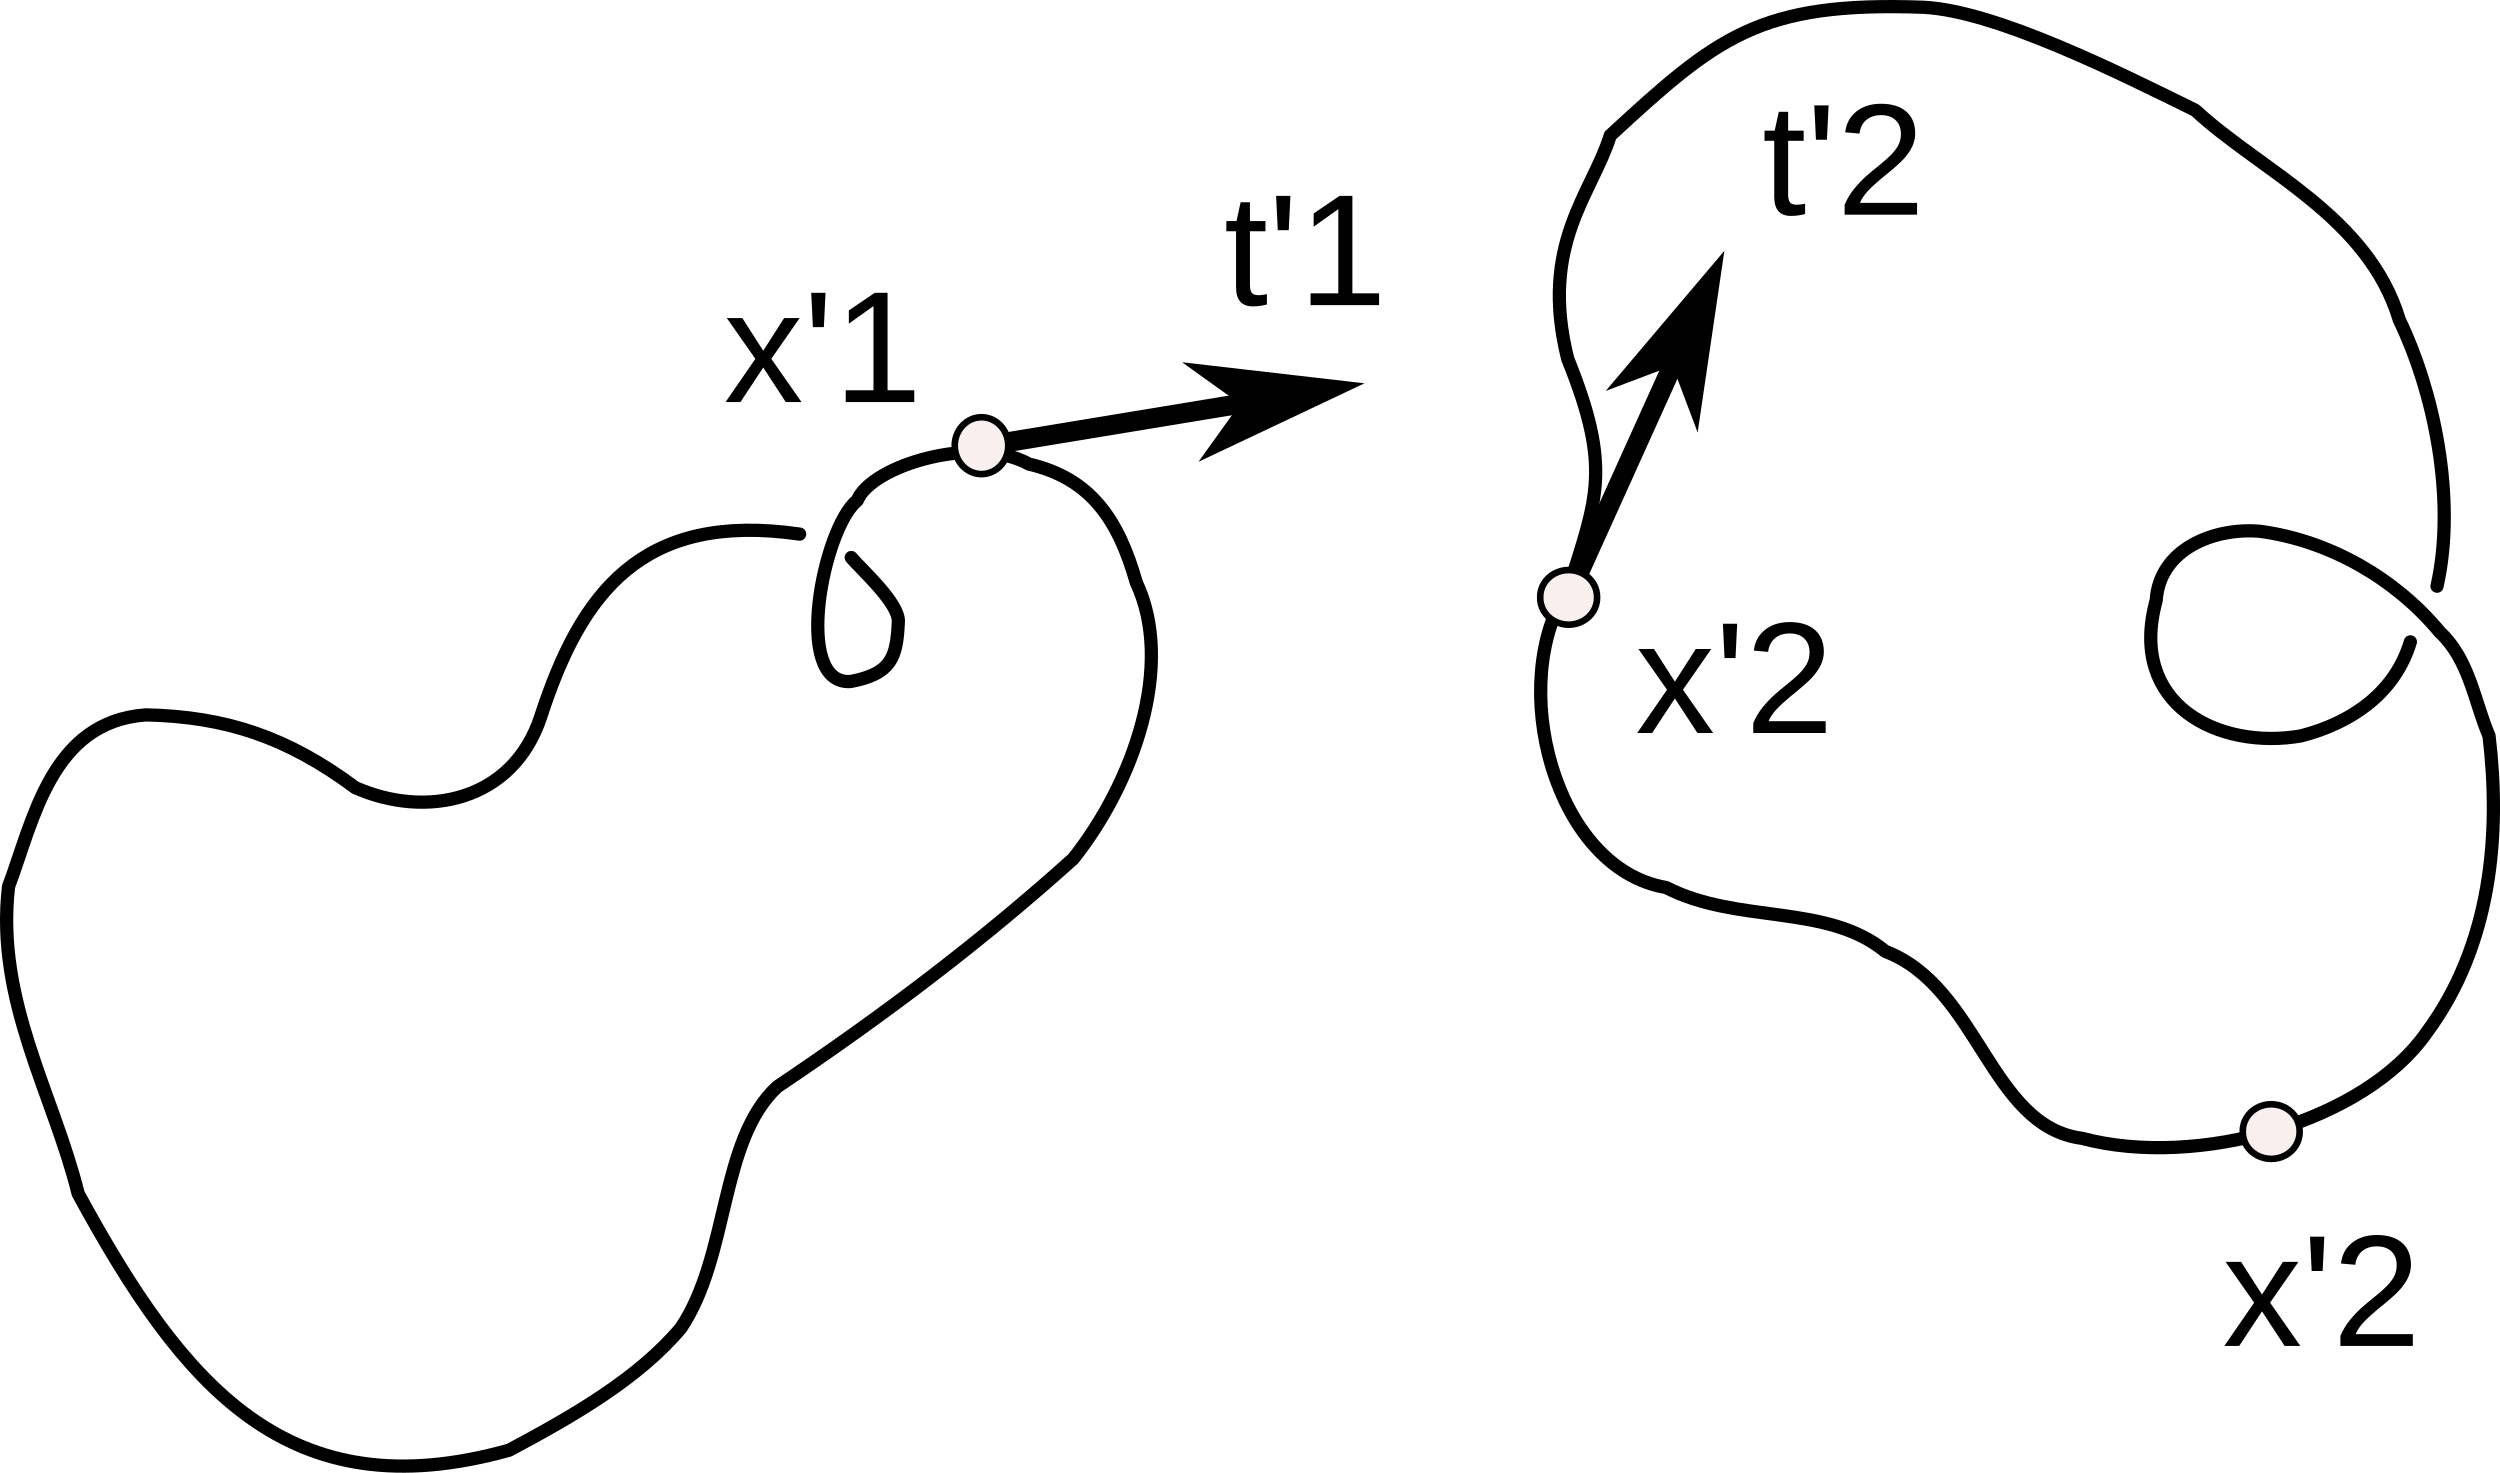
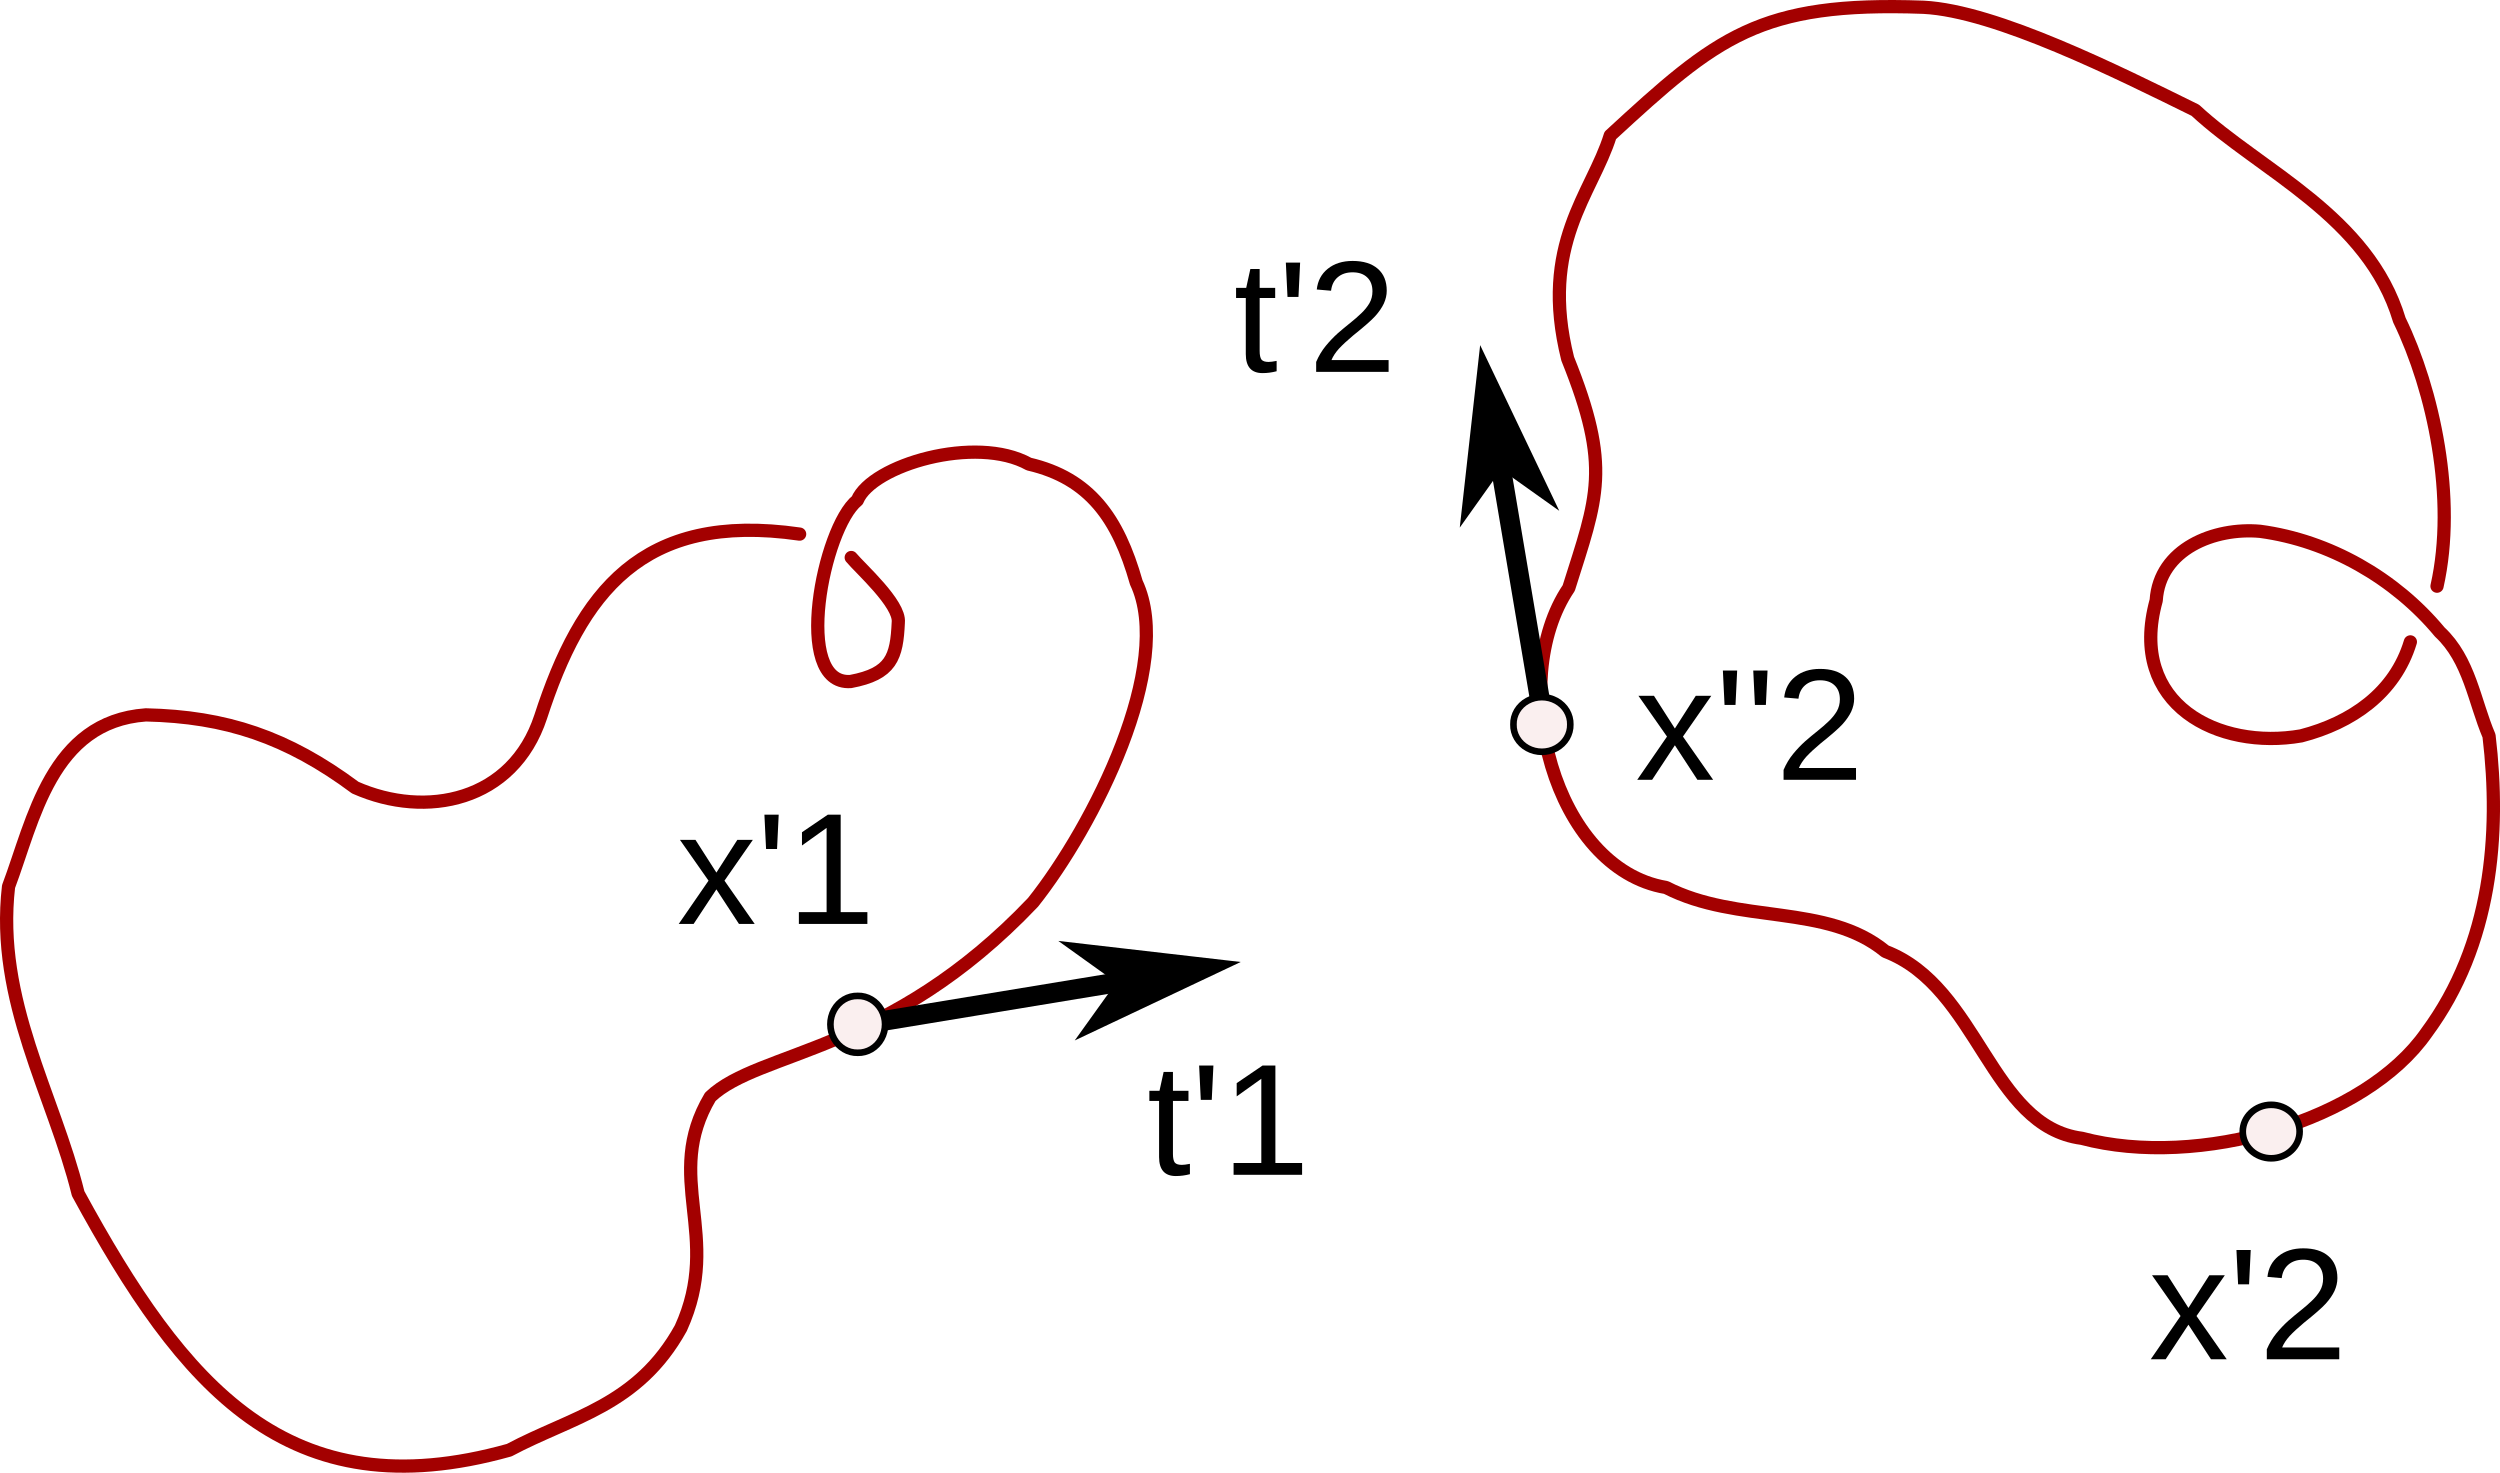
<svg xmlns="http://www.w3.org/2000/svg" width="188.747" height="111.19" id="svg5086" version="1.1">
  <defs id="defs5088">
    <marker orient="auto" refY="0" refX="0" id="Arrow1Mend" style="overflow:visible">
      <path id="path4437" d="M 0,0 5,-5 -12.5,0 5,5 0,0 z" style="fill-rule:evenodd;stroke:#000000;stroke-width:1pt;marker-start:none" transform="matrix(-0.4,0,0,-0.4,-4,0)" />
    </marker>
    <marker orient="auto" refY="0" refX="0" id="Arrow1Mend-6" style="overflow:visible">
      <path id="path4437-9" d="M 0,0 5,-5 -12.5,0 5,5 0,0 z" style="fill-rule:evenodd;stroke:#000000;stroke-width:1pt;marker-start:none" transform="matrix(-0.4,0,0,-0.4,-4,0)" />
    </marker>
    <marker orient="auto" refY="0" refX="0" id="Arrow1Mend-0" style="overflow:visible">
      <path id="path4437-7" d="M 0,0 5,-5 -12.5,0 5,5 0,0 z" style="fill-rule:evenodd;stroke:#000000;stroke-width:1pt;marker-start:none" transform="matrix(-0.4,0,0,-0.4,-4,0)" />
    </marker>
  </defs>
  <g id="layer1" transform="translate(-300.5611,-285.5574)">
-     <path style="fill:none;stroke:#000000;stroke-width:1;stroke-linecap:round;stroke-linejoin:round" d="m 360.932,325.881 c -11.943,-1.73 -16.515,4.457 -19.55,13.793 -2.099,6.388 -8.655,7.721 -14,5.348 -5.141,-3.82 -9.773,-5.359 -15.808,-5.492 -7.155,0.512 -8.485,7.963 -10.368,12.96 -0.997,8.628 3.405,15.69 5.256,23.184 7.927,14.565 15.825,24.052 32.544,19.368 4.741,-2.529 9.715,-5.364 12.96,-9.216 3.693,-5.493 2.886,-14.127 7.272,-18.216 8.229,-5.527 15.524,-11.069 22.347,-17.212 4.569,-5.742 7.697,-14.637 4.763,-20.868 -1.378,-4.854 -3.515,-7.867 -8.102,-8.935 -4.006,-2.234 -11.849,0.068 -12.96,2.736 -2.582,2.073 -4.934,13.974 -0.504,13.68 3.085,-0.578 3.484,-1.838 3.6,-4.464 0.153,-1.394 -2.882,-4.084 -3.553,-4.898" id="polyline4211" />
-     <path style="fill:none;stroke:#000000;stroke-width:1;stroke-linecap:round;stroke-linejoin:round" d="m 484.553,329.813 c 1.485,-6.616 -0.266,-14.786 -2.842,-20.091 -2.349,-7.849 -10.463,-11.251 -15.408,-15.84 -5.766,-2.836 -15.058,-7.504 -20.52,-7.776 -12.413,-0.454 -15.59,2.254 -23.648,9.678 -1.374,4.426 -5.383,8.188 -3.215,16.857 3.318,8.241 2.245,10.441 0.08,17.313 -4.772,7.063 -1.131,21.189 7.344,22.608 5.429,2.79 12.127,1.178 16.56,4.824 7.061,2.695 7.896,13.208 14.832,14.112 8.793,2.337 21.411,-1.313 26.036,-7.989 4.915,-6.646 5.592,-14.991 4.708,-22.395 -1.11,-2.593 -1.47,-5.739 -3.719,-7.838 -3.377,-4.072 -8.348,-6.908 -13.566,-7.605 -3.43,-0.31 -7.596,1.316 -7.844,5.22 -2.181,7.91 4.754,11.306 10.944,10.224 3.811,-0.987 7.082,-3.23 8.246,-7.095" id="polyline4229" />
-     <text xml:space="preserve" style="font-size:12px;font-style:normal;font-variant:normal;font-weight:normal;font-stretch:normal;line-height:125%;letter-spacing:0px;word-spacing:0px;fill:#000000;fill-opacity:1;stroke:none;font-family:Arial;-inkscape-font-specification:Arial" x="355.2" y="315.916" id="text3029">
-       <tspan id="tspan3031" x="355.2" y="315.916">x'1</tspan>
+     <path style="fill:none;stroke:#a30000;stroke-width:1;stroke-linecap:round;stroke-linejoin:round;stroke-opacity:1" d="m 360.932,325.881 c -11.943,-1.73 -16.515,4.457 -19.55,13.793 -2.099,6.388 -8.655,7.721 -14,5.348 -5.141,-3.82 -9.773,-5.359 -15.808,-5.492 -7.155,0.512 -8.485,7.963 -10.368,12.96 -0.997,8.628 3.405,15.69 5.256,23.184 7.927,14.565 15.825,24.052 32.544,19.368 4.741,-2.529 9.715,-3.344 12.96,-9.216 3.188,-7.008 -1.408,-11.349 2.221,-17.458 3.684,-3.507 13.503,-3.241 24.367,-14.687 4.569,-5.742 10.728,-17.92 7.793,-24.151 -1.378,-4.854 -3.515,-7.867 -8.102,-8.935 -4.006,-2.234 -11.849,0.068 -12.96,2.736 -2.582,2.073 -4.934,13.974 -0.504,13.68 3.085,-0.578 3.484,-1.838 3.6,-4.464 0.153,-1.394 -2.882,-4.084 -3.553,-4.898" id="polyline4211" />
+     <path style="fill:none;stroke:#a30000;stroke-width:1;stroke-linecap:round;stroke-linejoin:round;stroke-opacity:1" d="m 484.553,329.813 c 1.485,-6.616 -0.266,-14.786 -2.842,-20.091 -2.349,-7.849 -10.463,-11.251 -15.408,-15.84 -5.766,-2.836 -15.058,-7.504 -20.52,-7.776 -12.413,-0.454 -15.59,2.254 -23.648,9.678 -1.374,4.426 -5.383,8.188 -3.215,16.857 3.318,8.241 2.245,10.441 0.08,17.313 -4.772,7.063 -1.131,21.189 7.344,22.608 5.429,2.79 12.127,1.178 16.56,4.824 7.061,2.695 7.896,13.208 14.832,14.112 8.793,2.337 21.411,-1.313 26.036,-7.989 4.915,-6.646 5.592,-14.991 4.708,-22.395 -1.11,-2.593 -1.47,-5.739 -3.719,-7.838 -3.377,-4.072 -8.348,-6.908 -13.566,-7.605 -3.43,-0.31 -7.596,1.316 -7.844,5.22 -2.181,7.91 4.754,11.306 10.944,10.224 3.811,-0.987 7.082,-3.23 8.246,-7.095" id="polyline4229" />
+     <text xml:space="preserve" style="font-size:12px;font-style:normal;font-variant:normal;font-weight:normal;font-stretch:normal;line-height:125%;letter-spacing:0px;word-spacing:0px;fill:#000000;fill-opacity:1;stroke:none;font-family:Arial;-inkscape-font-specification:Arial" x="351.664" y="355.312" id="text3029">
+       <tspan id="tspan3031" x="351.664" y="355.312">x'1</tspan>
    </text>
-     <text xml:space="preserve" style="font-size:12px;font-style:normal;font-variant:normal;font-weight:normal;font-stretch:normal;line-height:125%;letter-spacing:0px;word-spacing:0px;fill:#000000;fill-opacity:1;stroke:none;font-family:Arial;-inkscape-font-specification:Arial" x="424.028" y="340.897" id="text3029-5">
-       <tspan id="tspan3031-8" x="424.028" y="340.897">x'2</tspan>
+     <text xml:space="preserve" style="font-size:12px;font-style:normal;font-variant:normal;font-weight:normal;font-stretch:normal;line-height:125%;letter-spacing:0px;word-spacing:0px;fill:#000000;fill-opacity:1;stroke:none;font-family:Arial;-inkscape-font-specification:Arial" x="424.028" y="344.432" id="text3029-5">
+       <tspan id="tspan3031-8" x="424.028" y="344.432">x''2</tspan>
    </text>
-     <text xml:space="preserve" style="font-size:12px;font-style:normal;font-variant:normal;font-weight:normal;font-stretch:normal;line-height:125%;letter-spacing:0px;word-spacing:0px;fill:#000000;fill-opacity:1;stroke:none;font-family:Arial;-inkscape-font-specification:Arial" x="392.959" y="308.594" id="text3029-7">
-       <tspan id="tspan3031-0" x="392.959" y="308.594">t'1</tspan>
+     <text xml:space="preserve" style="font-size:12px;font-style:normal;font-variant:normal;font-weight:normal;font-stretch:normal;line-height:125%;letter-spacing:0px;word-spacing:0px;fill:#000000;fill-opacity:1;stroke:none;font-family:Arial;-inkscape-font-specification:Arial" x="387.15" y="374.254" id="text3029-7">
+       <tspan id="tspan3031-0" x="387.15" y="374.254">t'1</tspan>
    </text>
-     <text xml:space="preserve" style="font-size:12px;font-style:normal;font-variant:normal;font-weight:normal;font-stretch:normal;line-height:125%;letter-spacing:0px;word-spacing:0px;fill:#000000;fill-opacity:1;stroke:none;font-family:Arial;-inkscape-font-specification:Arial" x="433.595" y="301.764" id="text3029-9">
-       <tspan id="tspan3031-07" x="433.595" y="301.764">t'2</tspan>
+     <text xml:space="preserve" style="font-size:12px;font-style:normal;font-variant:normal;font-weight:normal;font-stretch:normal;line-height:125%;letter-spacing:0px;word-spacing:0px;fill:#000000;fill-opacity:1;stroke:none;font-family:Arial;-inkscape-font-specification:Arial" x="393.694" y="313.633" id="text3029-9">
+       <tspan id="tspan3031-07" x="393.694" y="313.633">t'2</tspan>
    </text>
-     <g id="g3863-0" transform="matrix(0,-1,-1,0,787.7641,740.9082)">
-       <g id="g3903">
-         <path style="fill:none;stroke:#000000;stroke-width:1.5;stroke-linecap:butt;stroke-linejoin:round;stroke-miterlimit:4;stroke-dasharray:none;marker-end:url(#Arrow1Mend)" d="m 421.649,413.079 4.282,-25.976" id="polyline364-5" />
-         <path style="fill:#faefef;fill-opacity:1;stroke:#000000;stroke-width:0.5;stroke-linecap:butt;stroke-linejoin:miter;stroke-miterlimit:4;stroke-opacity:1;stroke-dasharray:none" id="path5791-5" d="m 108.086,69.429 c 0,1.116 -0.961,2.02 -2.147,2.02 -1.186,0 -2.147,-0.905 -2.147,-2.02 0,-1.116 0.961,-2.02 2.147,-2.02 1.186,0 2.147,0.905 2.147,2.02 z" transform="translate(315.7642,343.672)" />
-       </g>
+     <g id="g3863-0" transform="matrix(0,-1,-1,0,778.4202,784.5973)">
+       <path id="polyline364-5" d="m 421.649,413.079 4.282,-25.976" style="fill:none;stroke:#000000;stroke-width:1.5;stroke-linecap:butt;stroke-linejoin:round;stroke-miterlimit:4;stroke-dasharray:none;marker-end:url(#Arrow1Mend)" />
+       <path transform="translate(315.7642,343.672)" d="m 108.086,69.429 a 2.147,2.02 0 1 1 -4.293,0 2.147,2.02 0 1 1 4.293,0 z" id="path5791-5" style="fill:#faefef;fill-opacity:1;stroke:#000000;stroke-width:0.5;stroke-linecap:butt;stroke-linejoin:miter;stroke-miterlimit:4;stroke-opacity:1;stroke-dasharray:none" />
    </g>
-     <path style="fill:none;stroke:#000000;stroke-width:1.5;stroke-linecap:butt;stroke-linejoin:round;stroke-miterlimit:4;stroke-dasharray:none;marker-end:url(#Arrow1Mend)" d="m 418.937,330.635 10.596,-23.45" id="polyline364-5-4" />
-     <path style="fill:#faefef;fill-opacity:1;stroke:#000000;stroke-width:0.5;stroke-linecap:butt;stroke-linejoin:miter;stroke-miterlimit:4;stroke-opacity:1;stroke-dasharray:none" id="path5791-5-7" d="m 108.086,69.429 a 2.147,2.02 0 1 1 -4.293,0 2.147,2.02 0 1 1 4.293,0 z" transform="translate(313.0515,261.2288)" />
-     <path style="fill:#faefef;fill-opacity:1;stroke:#000000;stroke-width:0.5;stroke-linecap:butt;stroke-linejoin:miter;stroke-miterlimit:4;stroke-opacity:1;stroke-dasharray:none" id="path5791-5-7-1" d="m 108.086,69.429 a 2.147,2.02 0 1 1 -4.293,0 2.147,2.02 0 1 1 4.293,0 z" transform="translate(366.0948,301.56)" />
-     <text xml:space="preserve" style="font-size:12px;font-style:normal;font-variant:normal;font-weight:normal;font-stretch:normal;line-height:125%;letter-spacing:0px;word-spacing:0px;fill:#000000;fill-opacity:1;stroke:none;font-family:Arial;-inkscape-font-specification:Arial" x="468.357" y="387.171" id="text3029-5-3">
-       <tspan id="tspan3031-8-0" x="468.357" y="387.171">x'2</tspan>
+     <path style="fill:none;stroke:#000000;stroke-width:1.5;stroke-linecap:butt;stroke-linejoin:round;stroke-miterlimit:4;stroke-dasharray:none;marker-end:url(#Arrow1Mend)" d="m 417.081,339.902 -4.279,-25.375" id="polyline364-5-4" />
+     <path style="fill:#faefef;fill-opacity:1;stroke:#000000;stroke-width:0.5;stroke-linecap:butt;stroke-linejoin:miter;stroke-miterlimit:4;stroke-opacity:1;stroke-dasharray:none" id="path5791-5-7" d="m 108.086,69.429 a 2.147,2.02 0 1 1 -4.293,0 2.147,2.02 0 1 1 4.293,0 z" transform="translate(311.0312,270.8252)" />
+     <path style="fill:#faefef;fill-opacity:1;stroke:#000000;stroke-width:0.5;stroke-linecap:butt;stroke-linejoin:miter;stroke-miterlimit:4;stroke-opacity:1;stroke-dasharray:none" id="path5791-5-7-1" d="m 108.086,69.429 c 0,1.116 -0.961,2.02 -2.147,2.02 -1.186,0 -2.147,-0.905 -2.147,-2.02 0,-1.116 0.961,-2.02 2.147,-2.02 1.186,0 2.147,0.905 2.147,2.02 z" transform="translate(366.0948,301.56)" />
+     <text xml:space="preserve" style="font-size:12px;font-style:normal;font-variant:normal;font-weight:normal;font-stretch:normal;line-height:125%;letter-spacing:0px;word-spacing:0px;fill:#000000;fill-opacity:1;stroke:none;font-family:Arial;-inkscape-font-specification:Arial" x="462.801" y="388.181" id="text3029-5-3">
+       <tspan id="tspan3031-8-0" x="462.801" y="388.181">x'2</tspan>
    </text>
  </g>
</svg>
